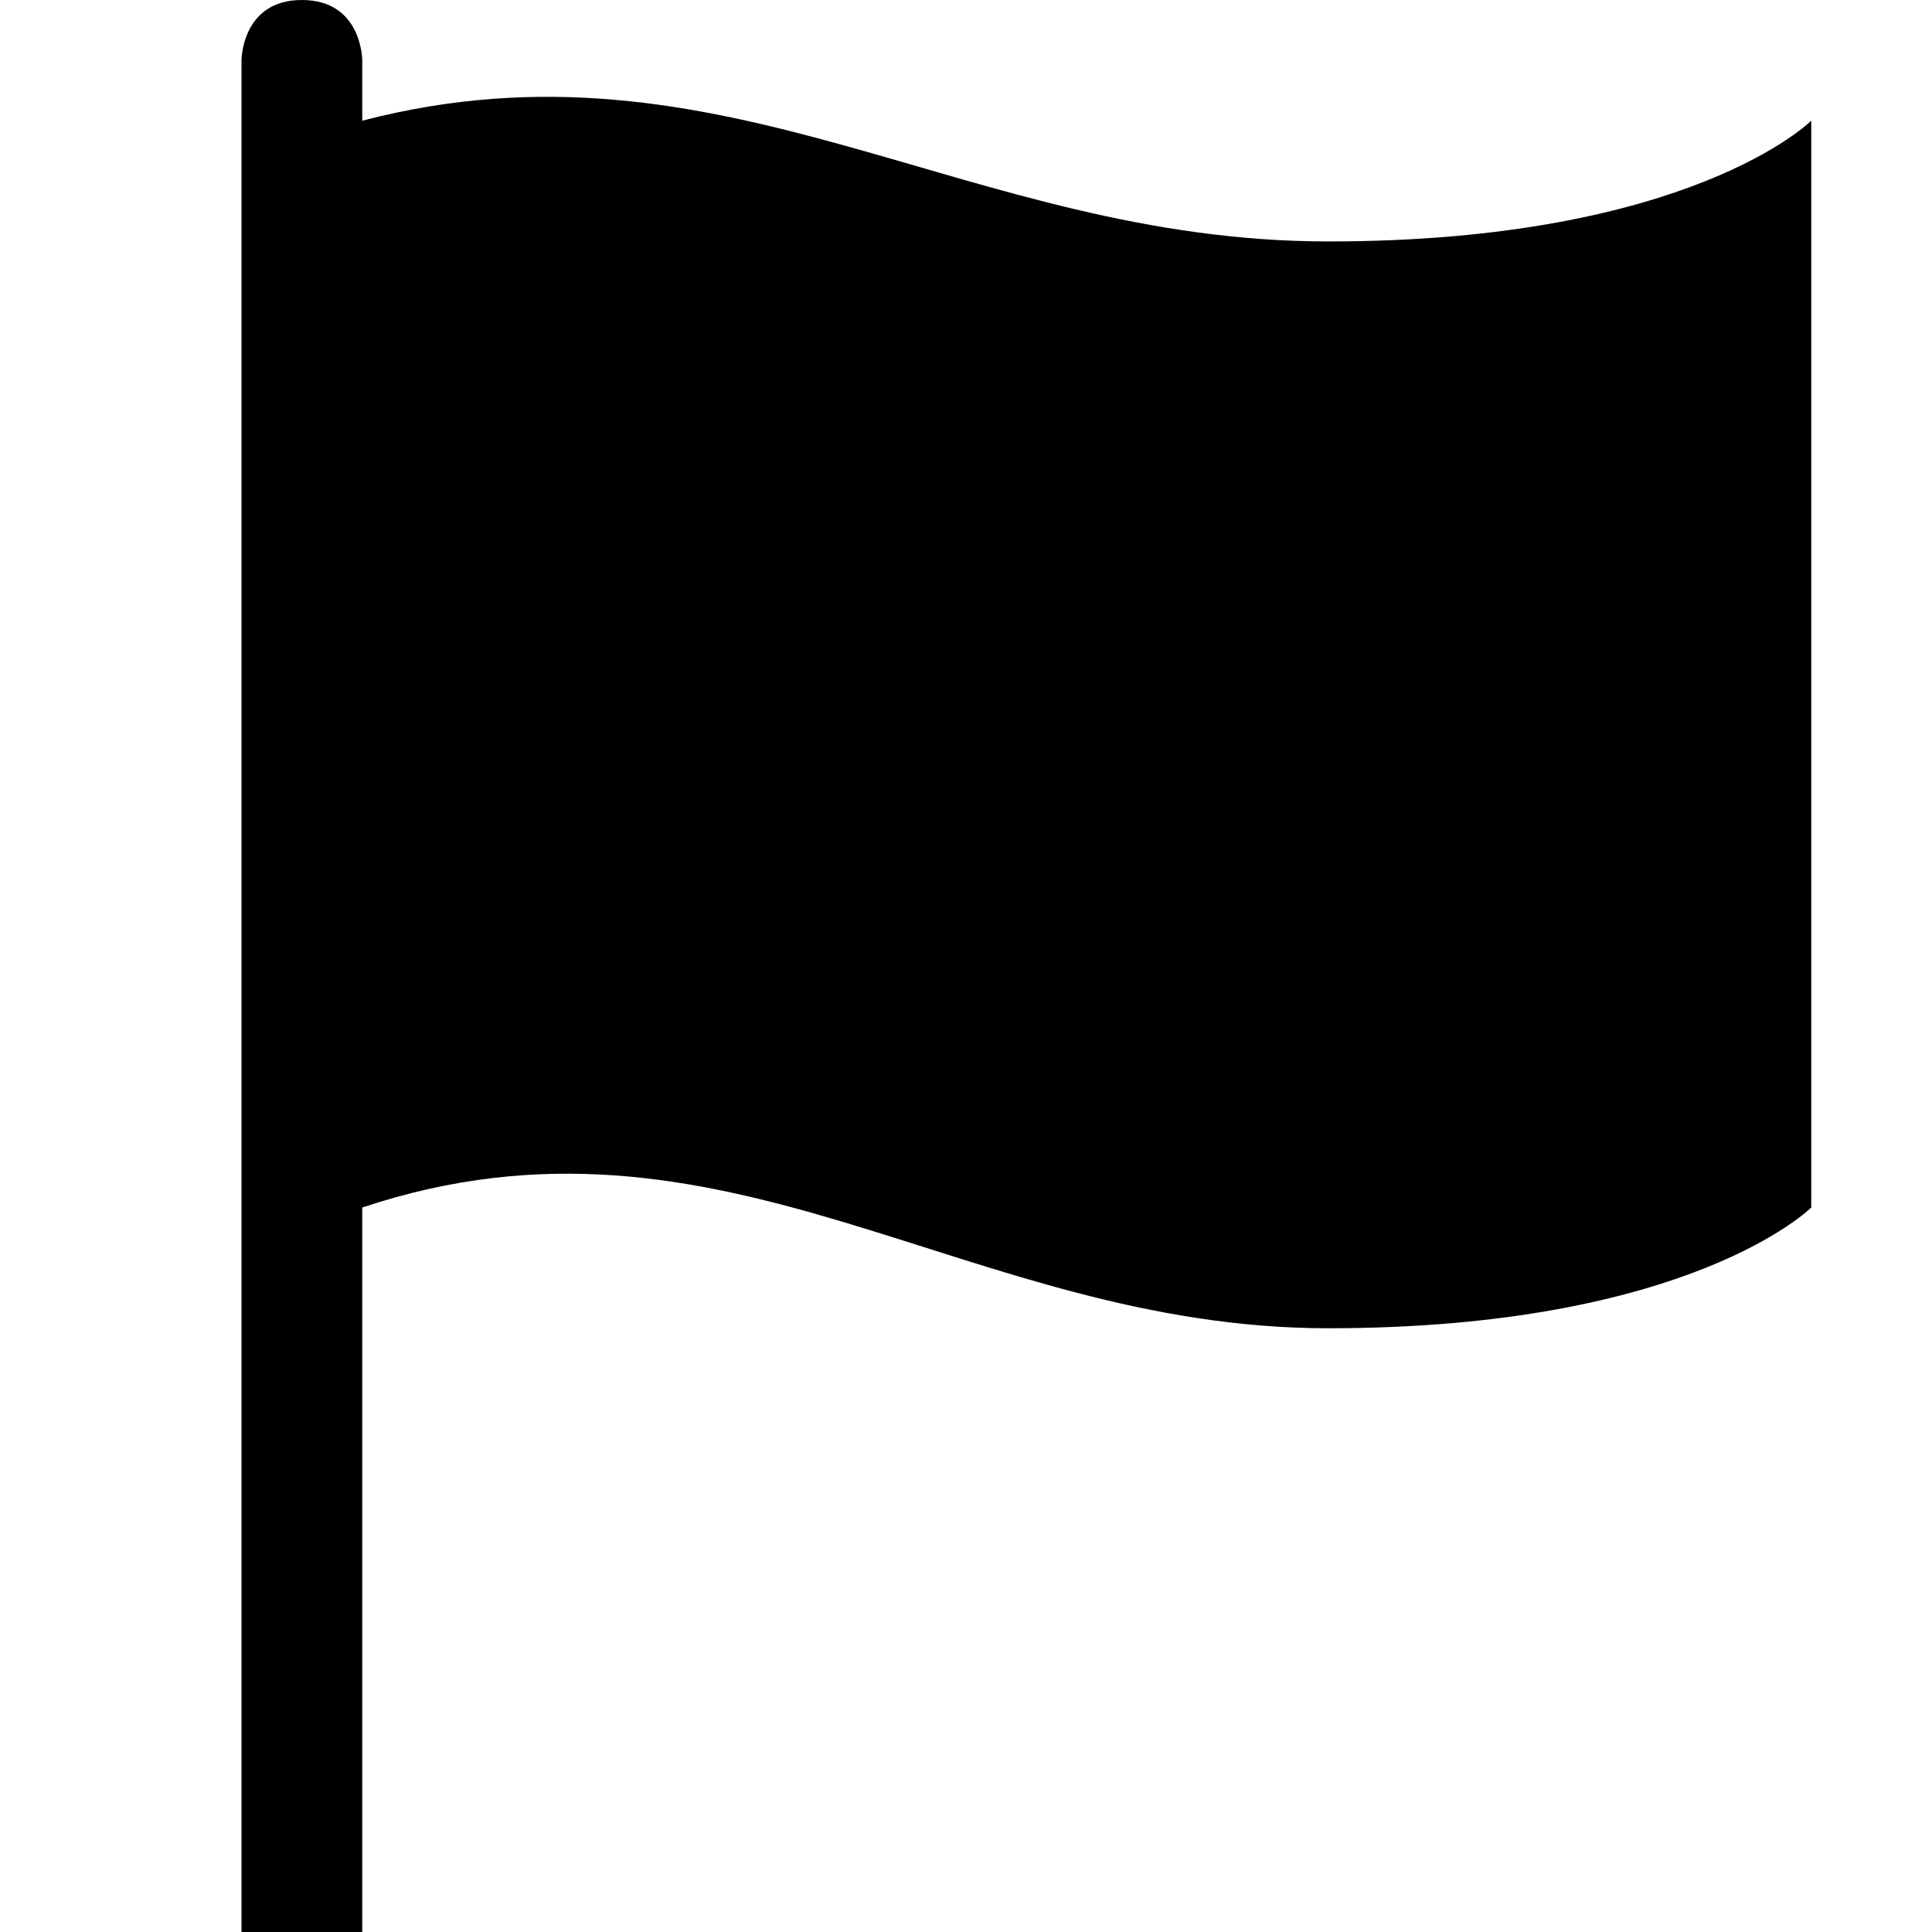
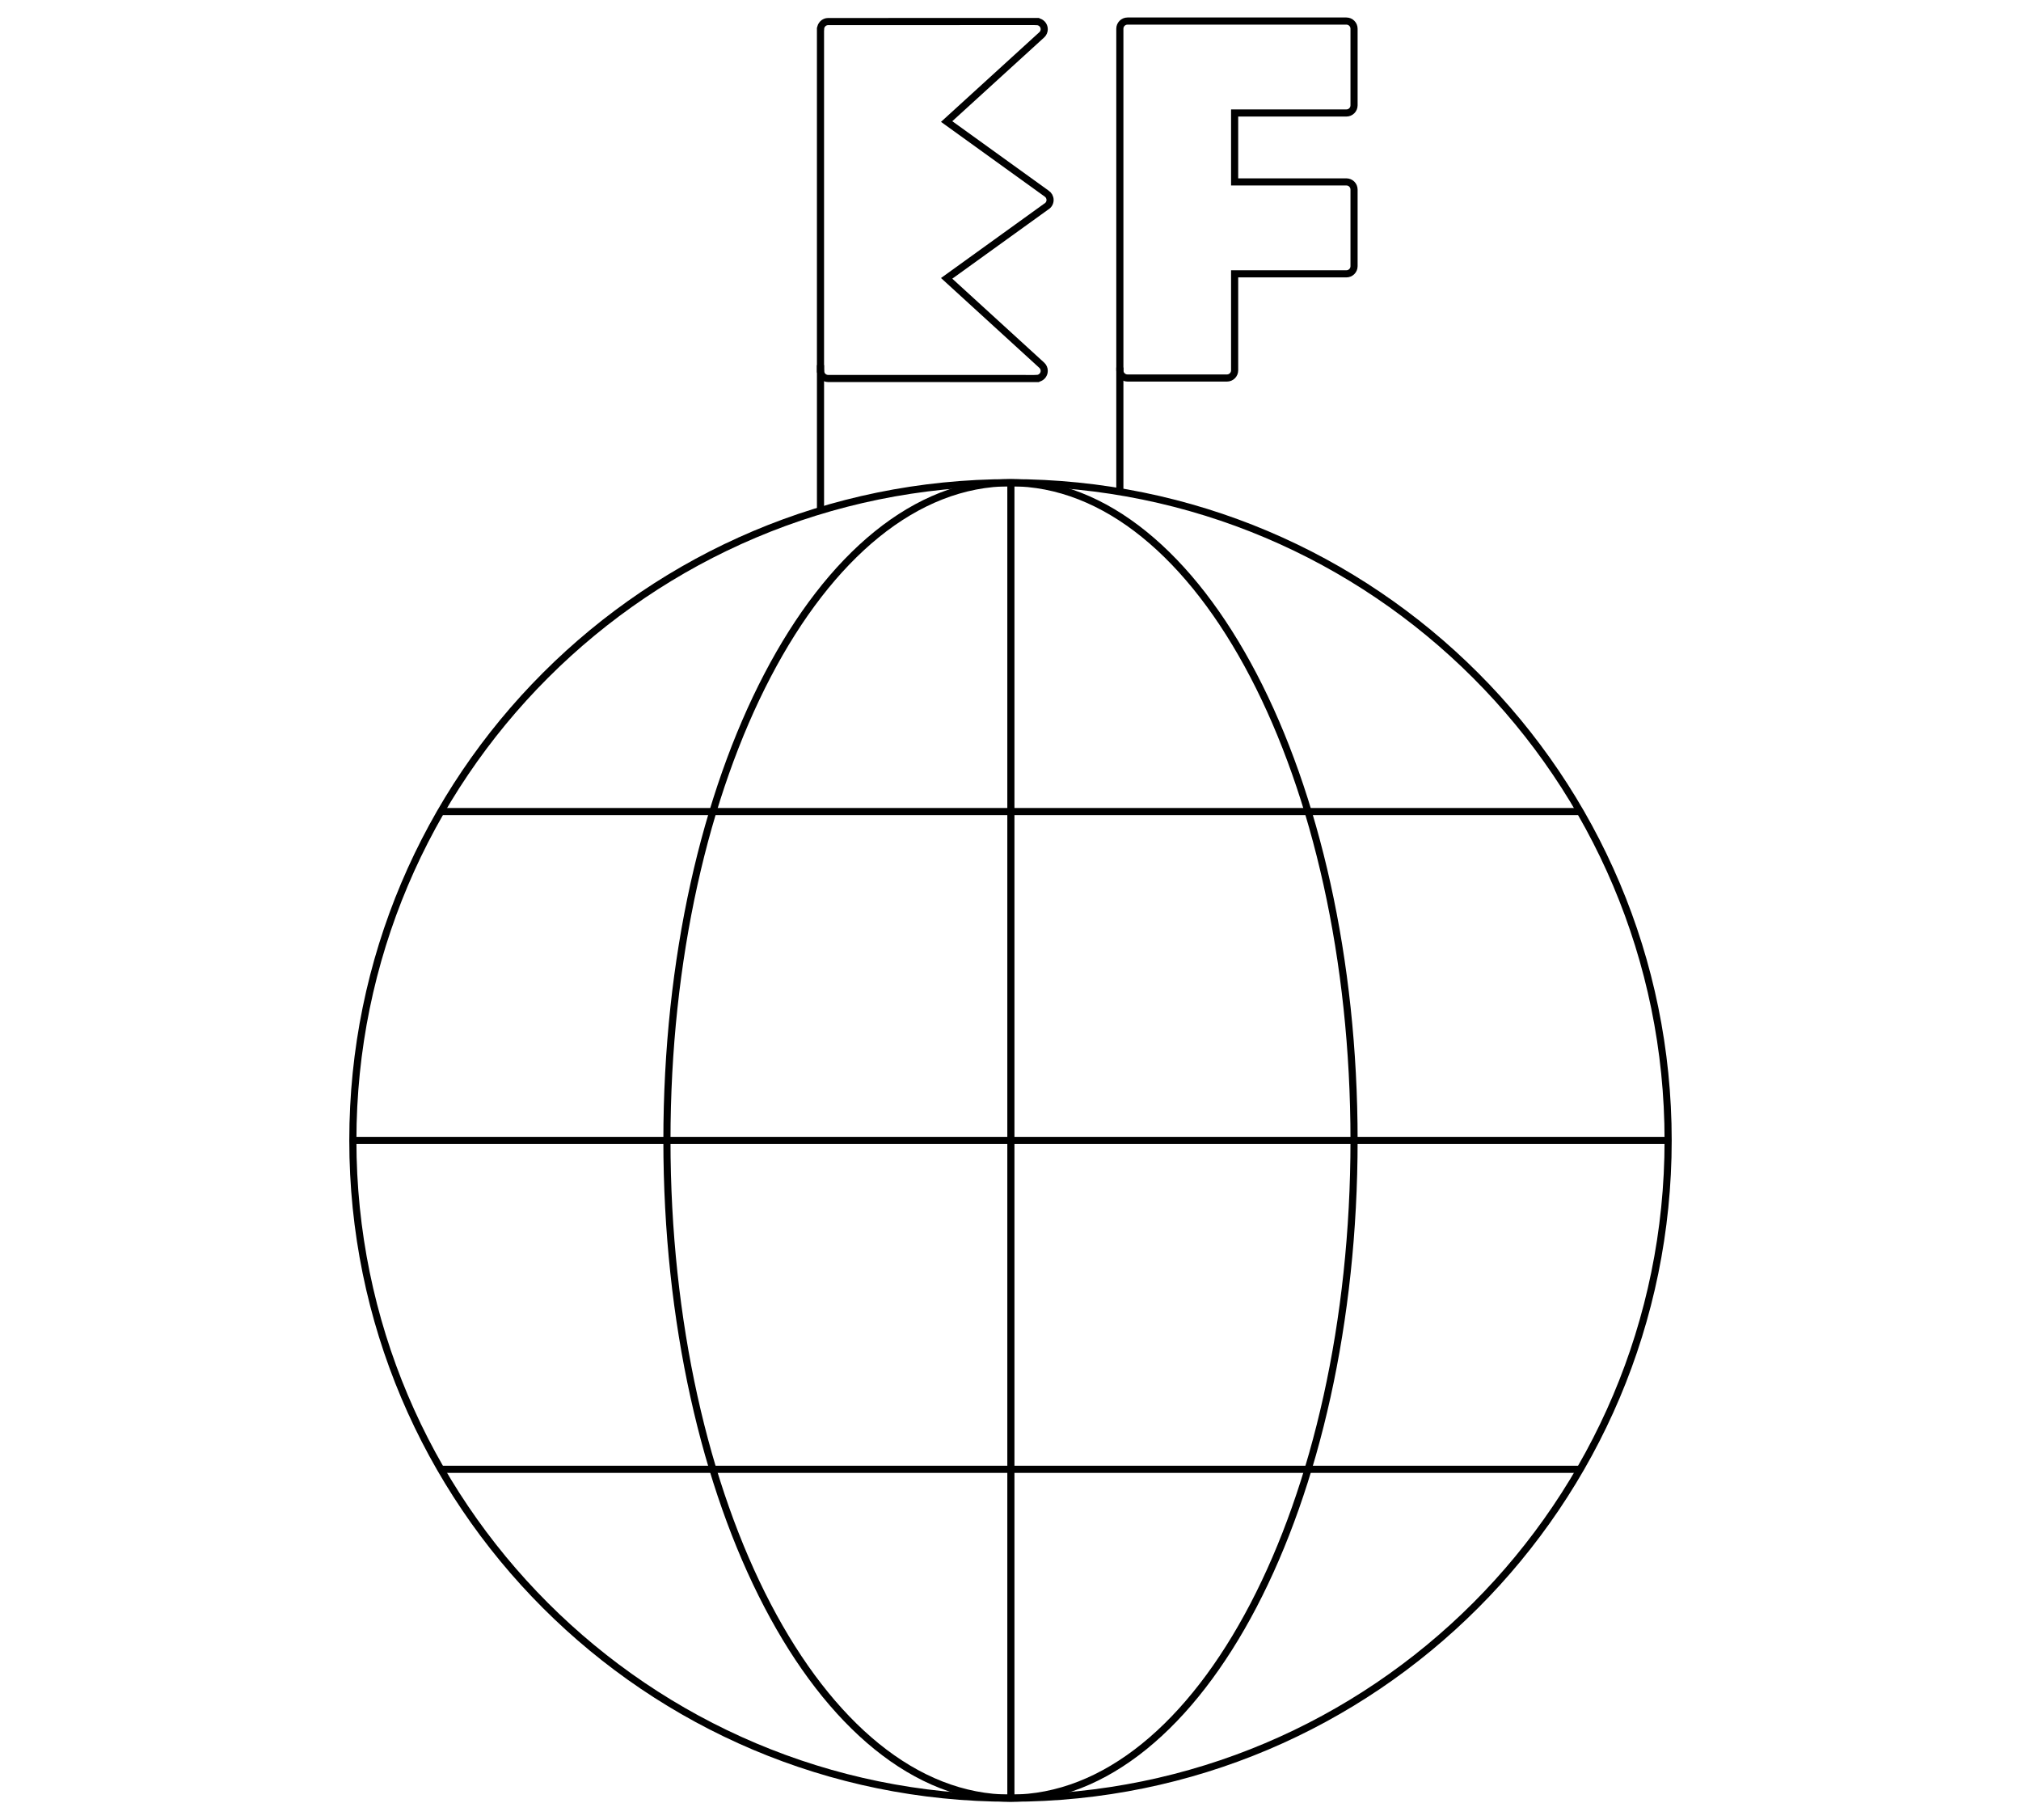
- <svg xmlns="http://www.w3.org/2000/svg" version="1.1" id="Capa_1" x="0px" y="0px" width="32px" height="32px" viewBox="0 0 32 32" enable-background="new 0 0 32 32" xml:space="preserve">
-   <path d="M22,3.999c-6,0-10-3.56-16-2V1c0,0,0-1-1-1S4,1,4,1v31h2V20c6-2,10,2,16,2s8-2,8-2V1.999C30,1.999,28,3.999,22,3.999z" />
+ <svg xmlns="http://www.w3.org/2000/svg" version="1.1" id="Layer_1" x="0px" y="0px" width="283.46px" height="255.121px" viewBox="0 0 283.46 255.121" enable-background="new 0 0 283.46 255.121" xml:space="preserve">
+   <path fill="none" stroke="#000000" stroke-miterlimit="10" d="M141.729,67.689c50.942,0,92.239,41.297,92.239,92.24  c0,50.94-41.297,92.238-92.239,92.238S49.49,210.87,49.49,159.929C49.491,108.986,90.788,67.689,141.729,67.689z" />
+   <g>
+     <path fill="none" stroke="#000000" stroke-miterlimit="10" d="M146.782,27.136l-14.008-10.093l13.351-12.17   c0.205-0.196,0.336-0.472,0.336-0.778c0-0.586-0.472-1.061-1.055-1.072l-0.002-0.007l-29.227,0.007   c-0.005,0-0.009-0.002-0.015-0.002c-0.586,0-1.06,0.471-1.072,1.053l-0.011,0.01v24.075v23.857l0.011,0.011   c0.012,0.583,0.486,1.052,1.072,1.052c0.006,0,0.011-0.001,0.017-0.001l29.225,0.006l0.002-0.006   c0.583-0.011,1.055-0.486,1.055-1.072c0-0.307-0.131-0.581-0.336-0.777l-13.351-12.195l13.951-10.053   c0.33-0.183,0.555-0.531,0.555-0.936C147.279,27.66,147.081,27.327,146.782,27.136z" />
+     <path fill="none" stroke="#000000" stroke-miterlimit="10" d="M188.841,15.844c0.594,0,1.074-0.48,1.074-1.074V4.027   c0-0.592-0.48-1.074-1.074-1.074h-30.699c-0.595,0-1.075,0.482-1.075,1.074v47.91c0,0.592,0.48,1.073,1.075,1.073h13.95   c0.593,0,1.074-0.481,1.074-1.073V38.401h15.675c0.594,0,1.074-0.48,1.074-1.072V26.585c0-0.594-0.48-1.074-1.074-1.074h-15.675   v-9.667h15.675V15.844z" />
+   </g>
+   <line fill="none" stroke="#000000" stroke-miterlimit="10" x1="49.599" y1="159.929" x2="233.969" y2="159.929" />
+   <line fill="none" stroke="#000000" stroke-miterlimit="10" x1="61.74" y1="113.809" x2="221.826" y2="113.809" />
+   <line fill="none" stroke="#000000" stroke-miterlimit="10" x1="61.74" y1="206.048" x2="221.826" y2="206.048" />
+   <line fill="none" stroke="#000000" stroke-miterlimit="10" x1="141.784" y1="67.744" x2="141.784" y2="252.114" />
+   <path fill="none" stroke="#000000" stroke-miterlimit="10" d="M141.729,67.689c26.611,0,48.187,41.297,48.187,92.24  c0,50.94-21.573,92.238-48.187,92.238s-48.187-41.298-48.187-92.238C93.544,108.986,115.117,67.689,141.729,67.689z" />
+   <line fill="none" stroke="#000000" stroke-miterlimit="10" x1="115.081" y1="51.202" x2="115.081" y2="71.6" />
+   <line fill="none" stroke="#000000" stroke-miterlimit="10" x1="157.066" y1="51.54" x2="157.066" y2="68.822" />
</svg>
